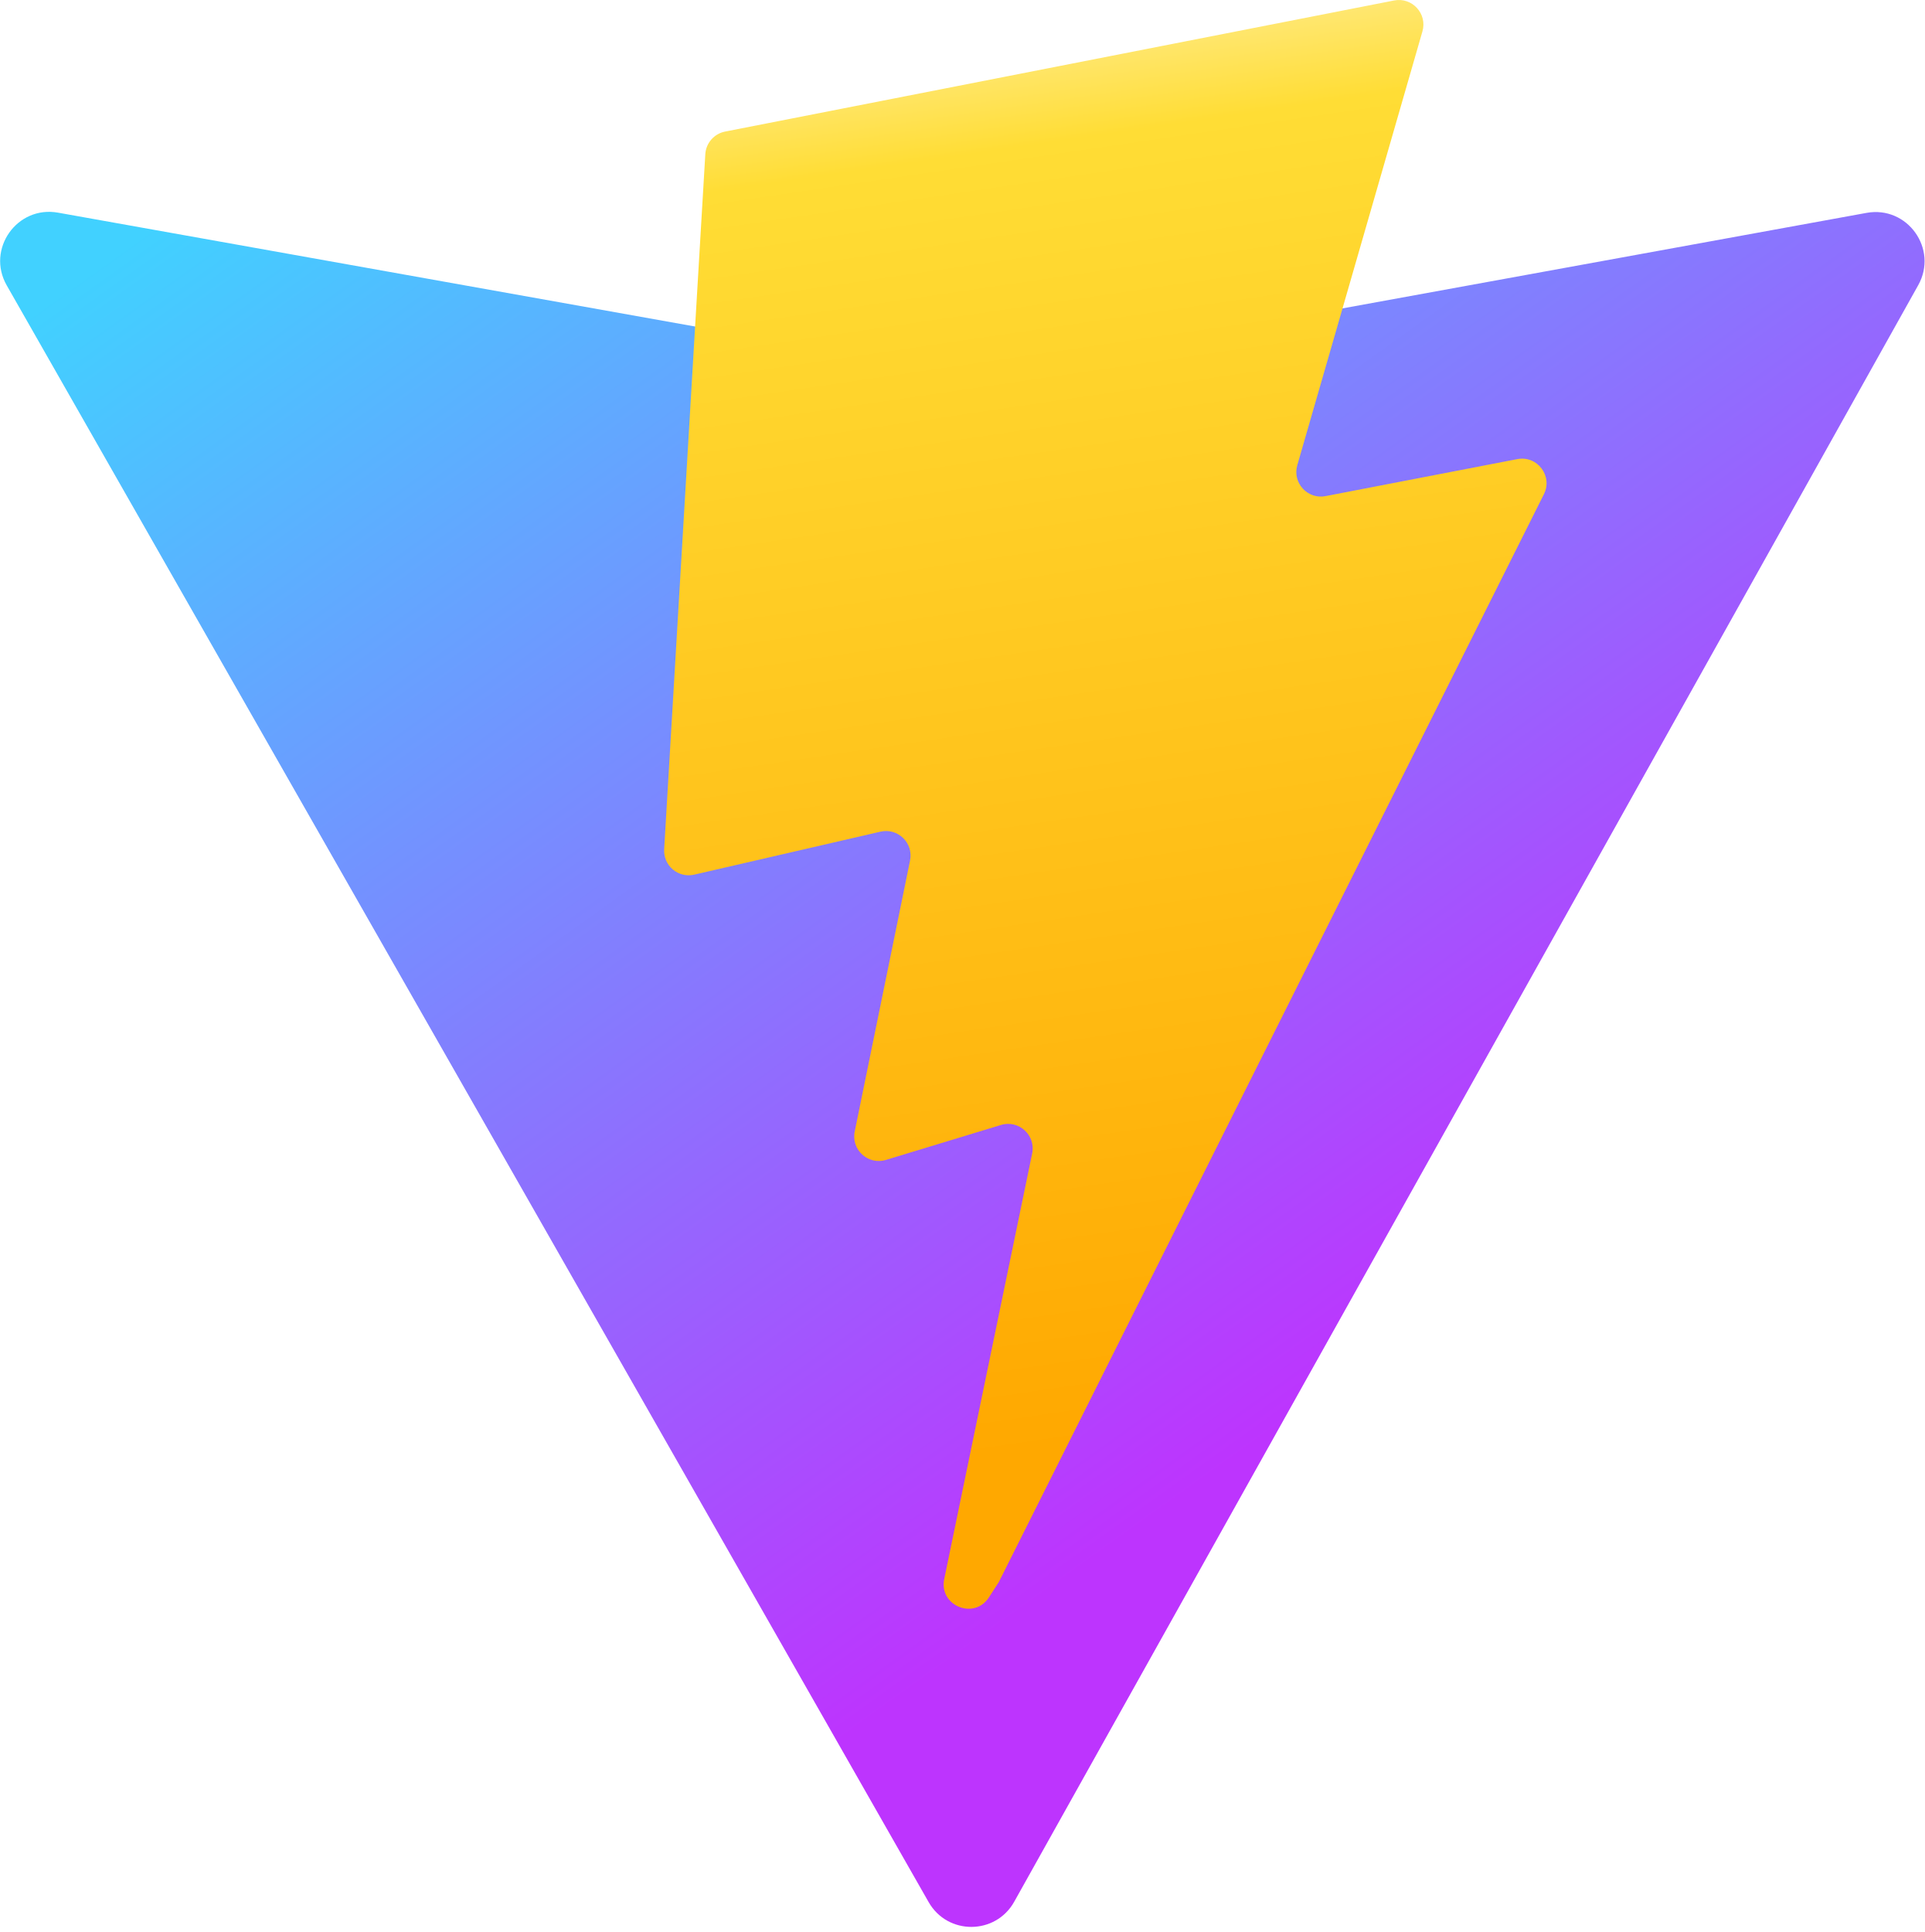
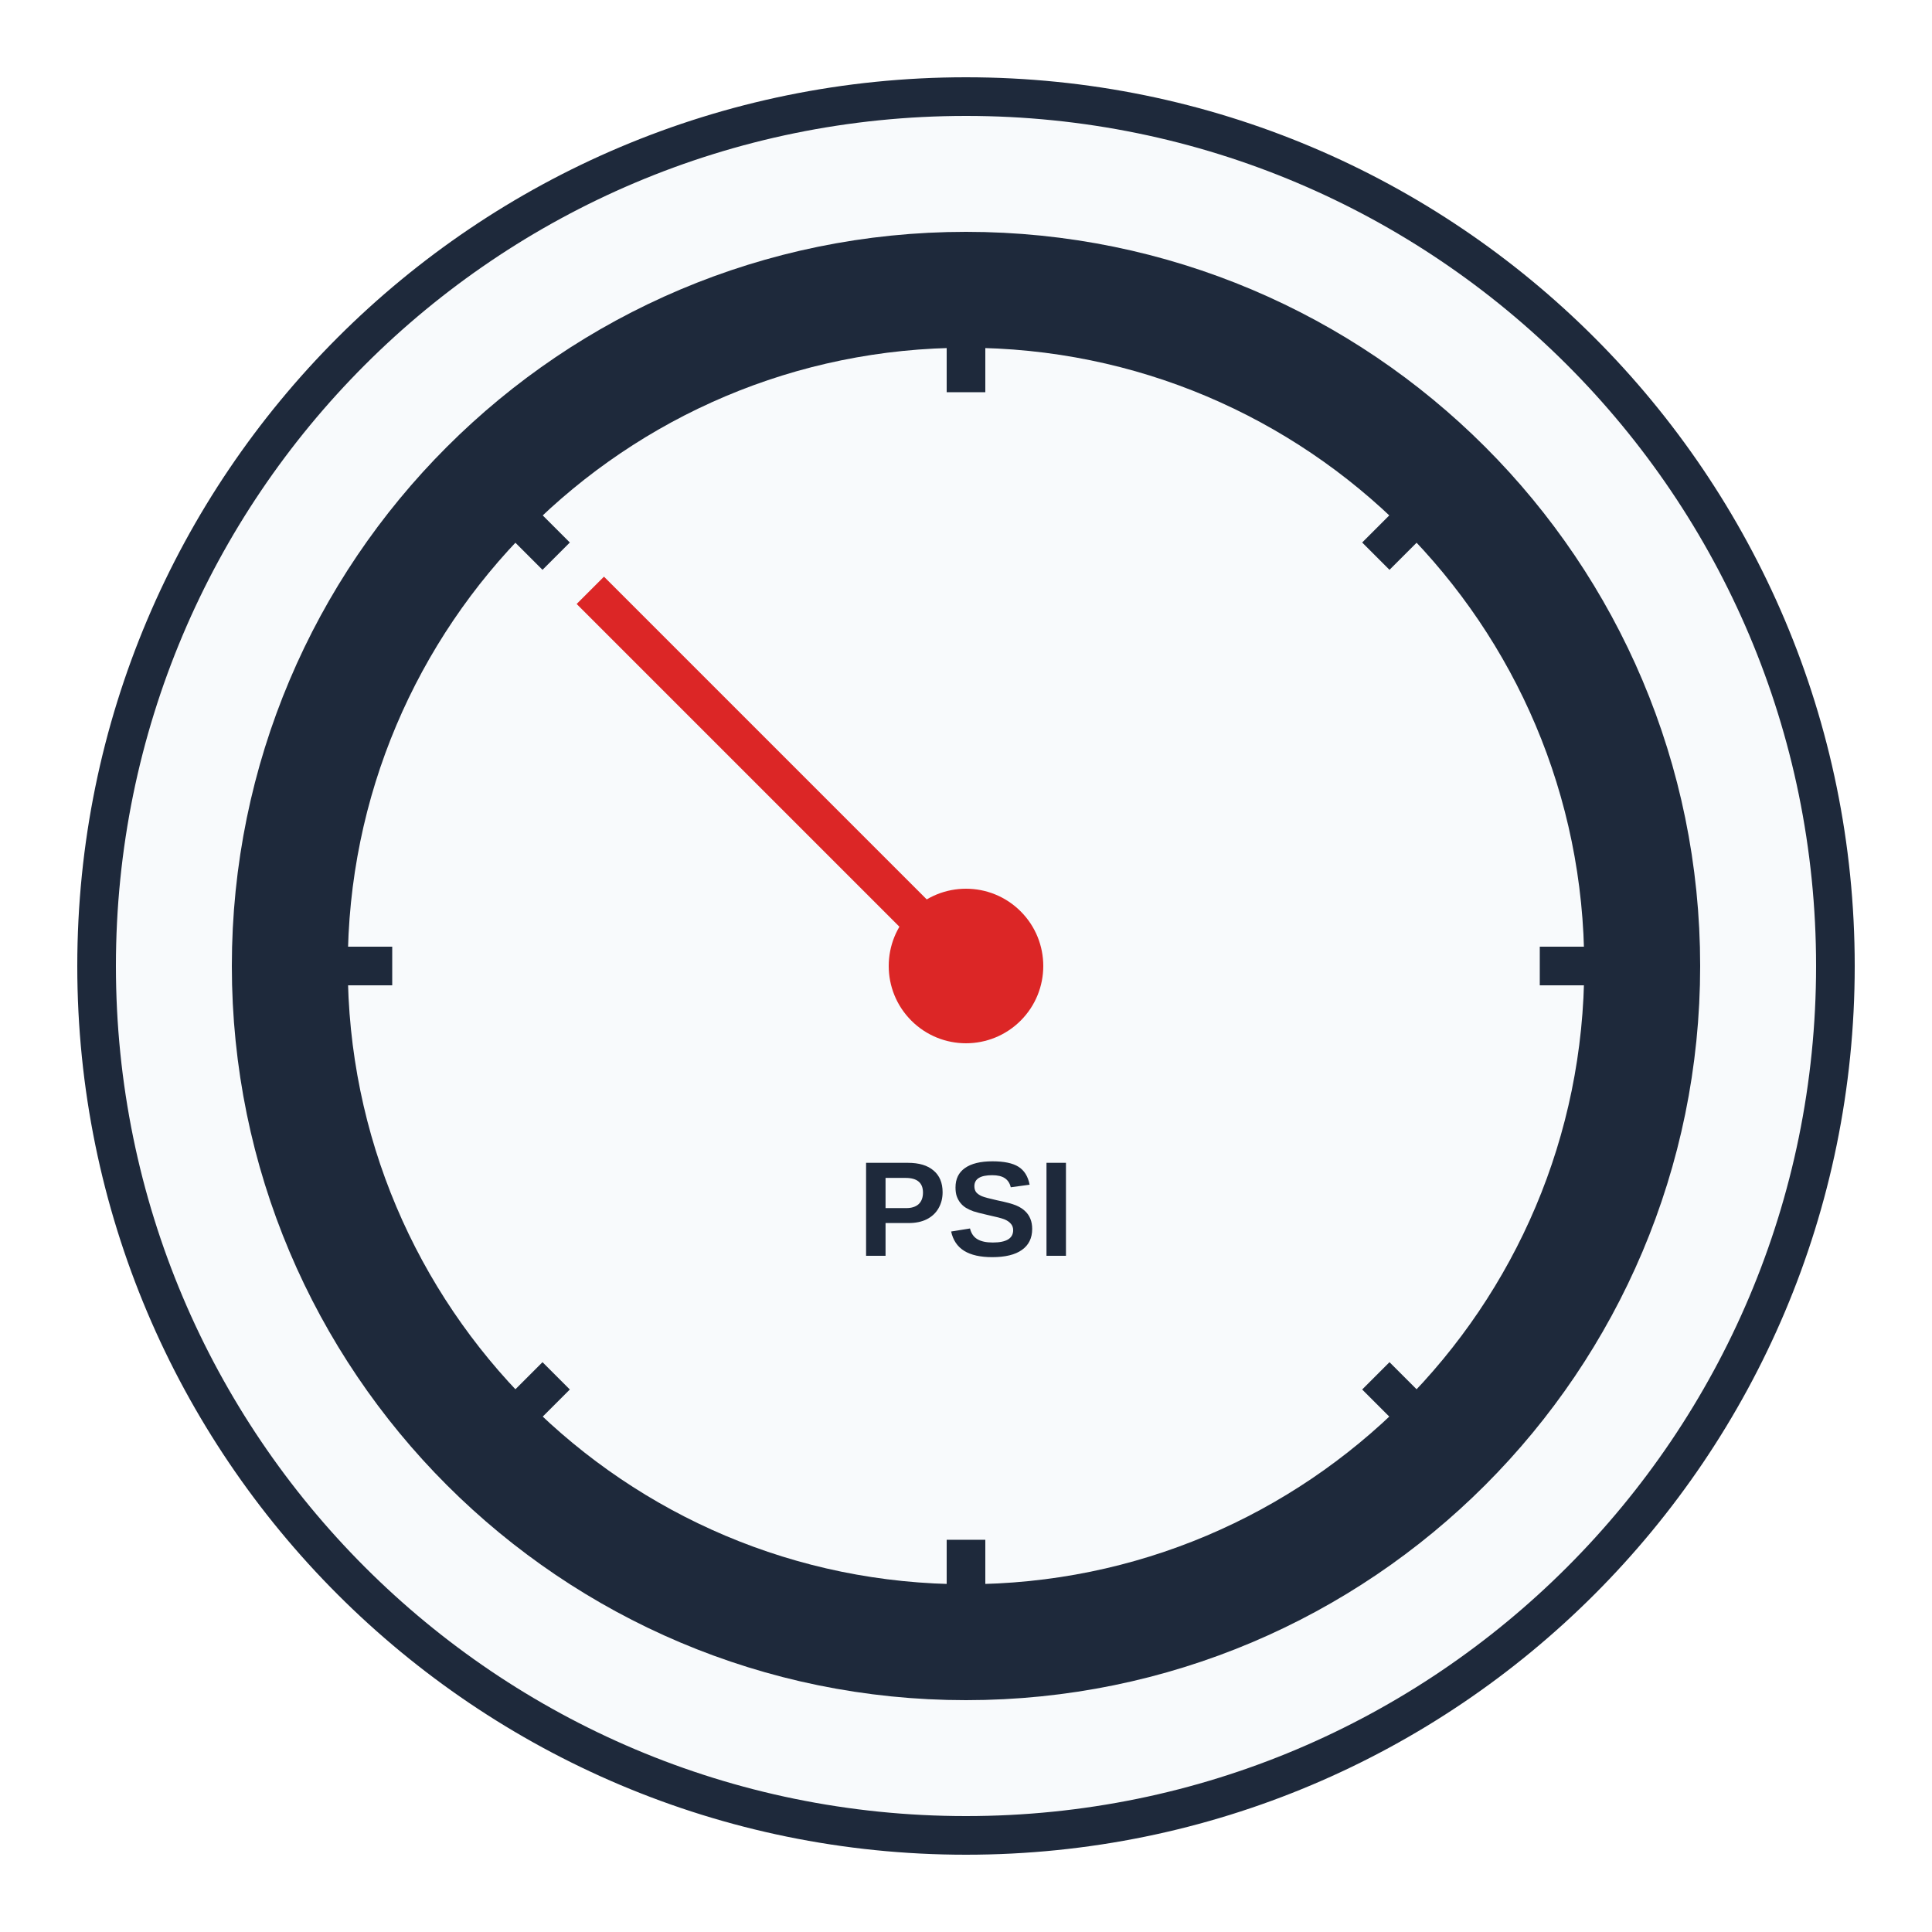
- <svg xmlns="http://www.w3.org/2000/svg" aria-hidden="true" role="img" class="iconify iconify--logos" width="31.88" height="32" preserveAspectRatio="xMidYMid meet" viewBox="0 0 256 257">
-   <defs>
-     <linearGradient id="IconifyId1813088fe1fbc01fb466" x1="-.828%" x2="57.636%" y1="7.652%" y2="78.411%">
-       <stop offset="0%" stop-color="#41D1FF" />
-       <stop offset="100%" stop-color="#BD34FE" />
-     </linearGradient>
-     <linearGradient id="IconifyId1813088fe1fbc01fb467" x1="43.376%" x2="50.316%" y1="2.242%" y2="89.03%">
-       <stop offset="0%" stop-color="#FFEA83" />
-       <stop offset="8.333%" stop-color="#FFDD35" />
-       <stop offset="100%" stop-color="#FFA800" />
-     </linearGradient>
-   </defs>
-   <path fill="url(#IconifyId1813088fe1fbc01fb466)" d="M255.153 37.938L134.897 252.976c-2.483 4.44-8.862 4.466-11.382.048L.875 37.958c-2.746-4.814 1.371-10.646 6.827-9.67l120.385 21.517a6.537 6.537 0 0 0 2.322-.004l117.867-21.483c5.438-.991 9.574 4.796 6.877 9.62Z" />
-   <path fill="url(#IconifyId1813088fe1fbc01fb467)" d="M185.432.063L96.44 17.501a3.268 3.268 0 0 0-2.634 3.014l-5.474 92.456a3.268 3.268 0 0 0 3.997 3.378l24.777-5.718c2.318-.535 4.413 1.507 3.936 3.838l-7.361 36.047c-.495 2.426 1.782 4.5 4.151 3.78l15.304-4.649c2.372-.72 4.652 1.36 4.15 3.788l-11.698 56.621c-.732 3.542 3.979 5.473 5.943 2.437l1.313-2.028l72.516-144.72c1.215-2.423-.88-5.186-3.54-4.672l-25.505 4.922c-2.396.462-4.435-1.77-3.759-4.114l16.646-57.705c.677-2.35-1.37-4.583-3.769-4.113Z" />
+ <svg xmlns="http://www.w3.org/2000/svg" viewBox="0 0 200 200">
+   <circle cx="100" cy="100" r="90" fill="#f8fafc" stroke="#1e293b" stroke-width="4" />
+   <circle cx="100" cy="100" r="70" fill="none" stroke="#1e293b" stroke-width="12" />
+   <g transform="rotate(-45, 100, 100)">
+     <path d="M100,40 L100,30" stroke="#1e293b" stroke-width="4" />
+     <path d="M100,160 L100,170" stroke="#1e293b" stroke-width="4" />
+     <path d="M40,100 L30,100" stroke="#1e293b" stroke-width="4" />
+     <path d="M160,100 L170,100" stroke="#1e293b" stroke-width="4" />
+     <path d="M142,58 L150,50" stroke="#1e293b" stroke-width="4" />
+     <path d="M58,142 L50,150" stroke="#1e293b" stroke-width="4" />
+     <path d="M142,142 L150,150" stroke="#1e293b" stroke-width="4" />
+     <path d="M58,58 L50,50" stroke="#1e293b" stroke-width="4" />
+   </g>
+   <g transform="rotate(-45, 100, 100)">
+     <path d="M100,100 L100,45" stroke="#dc2626" stroke-width="4" />
+     <circle cx="100" cy="100" r="8" fill="#dc2626" />
+   </g>
+   <text x="100" y="130" font-family="Arial, sans-serif" font-weight="bold" font-size="14" fill="#1e293b" text-anchor="middle">
+     PSI
+   </text>
</svg>
